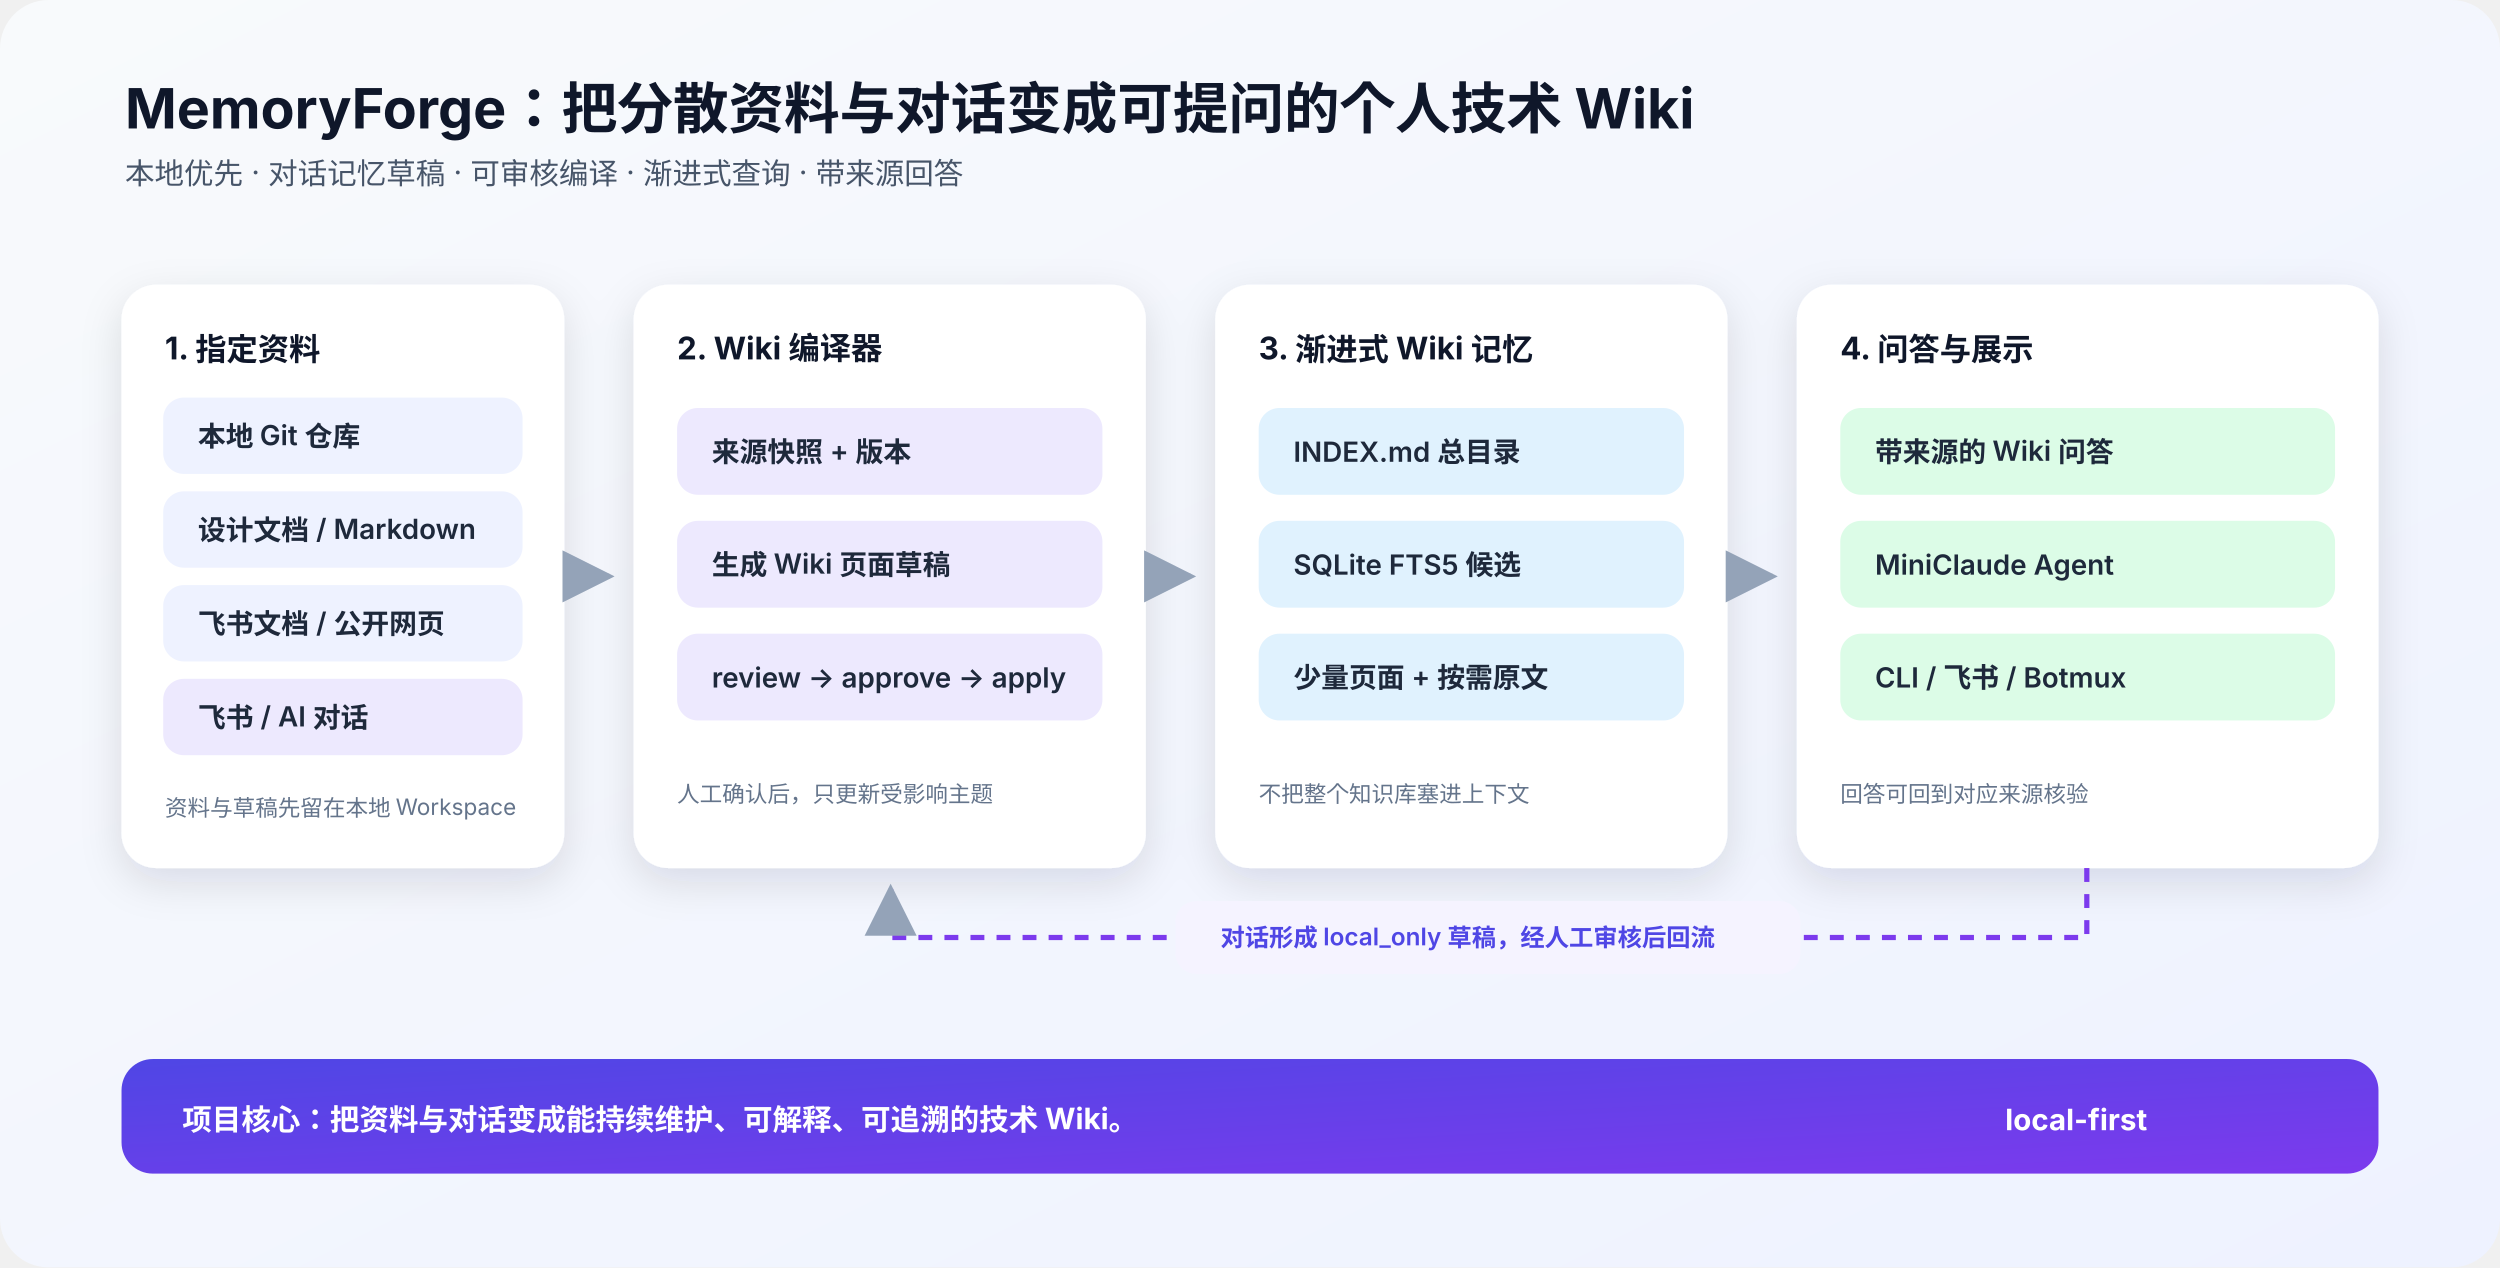
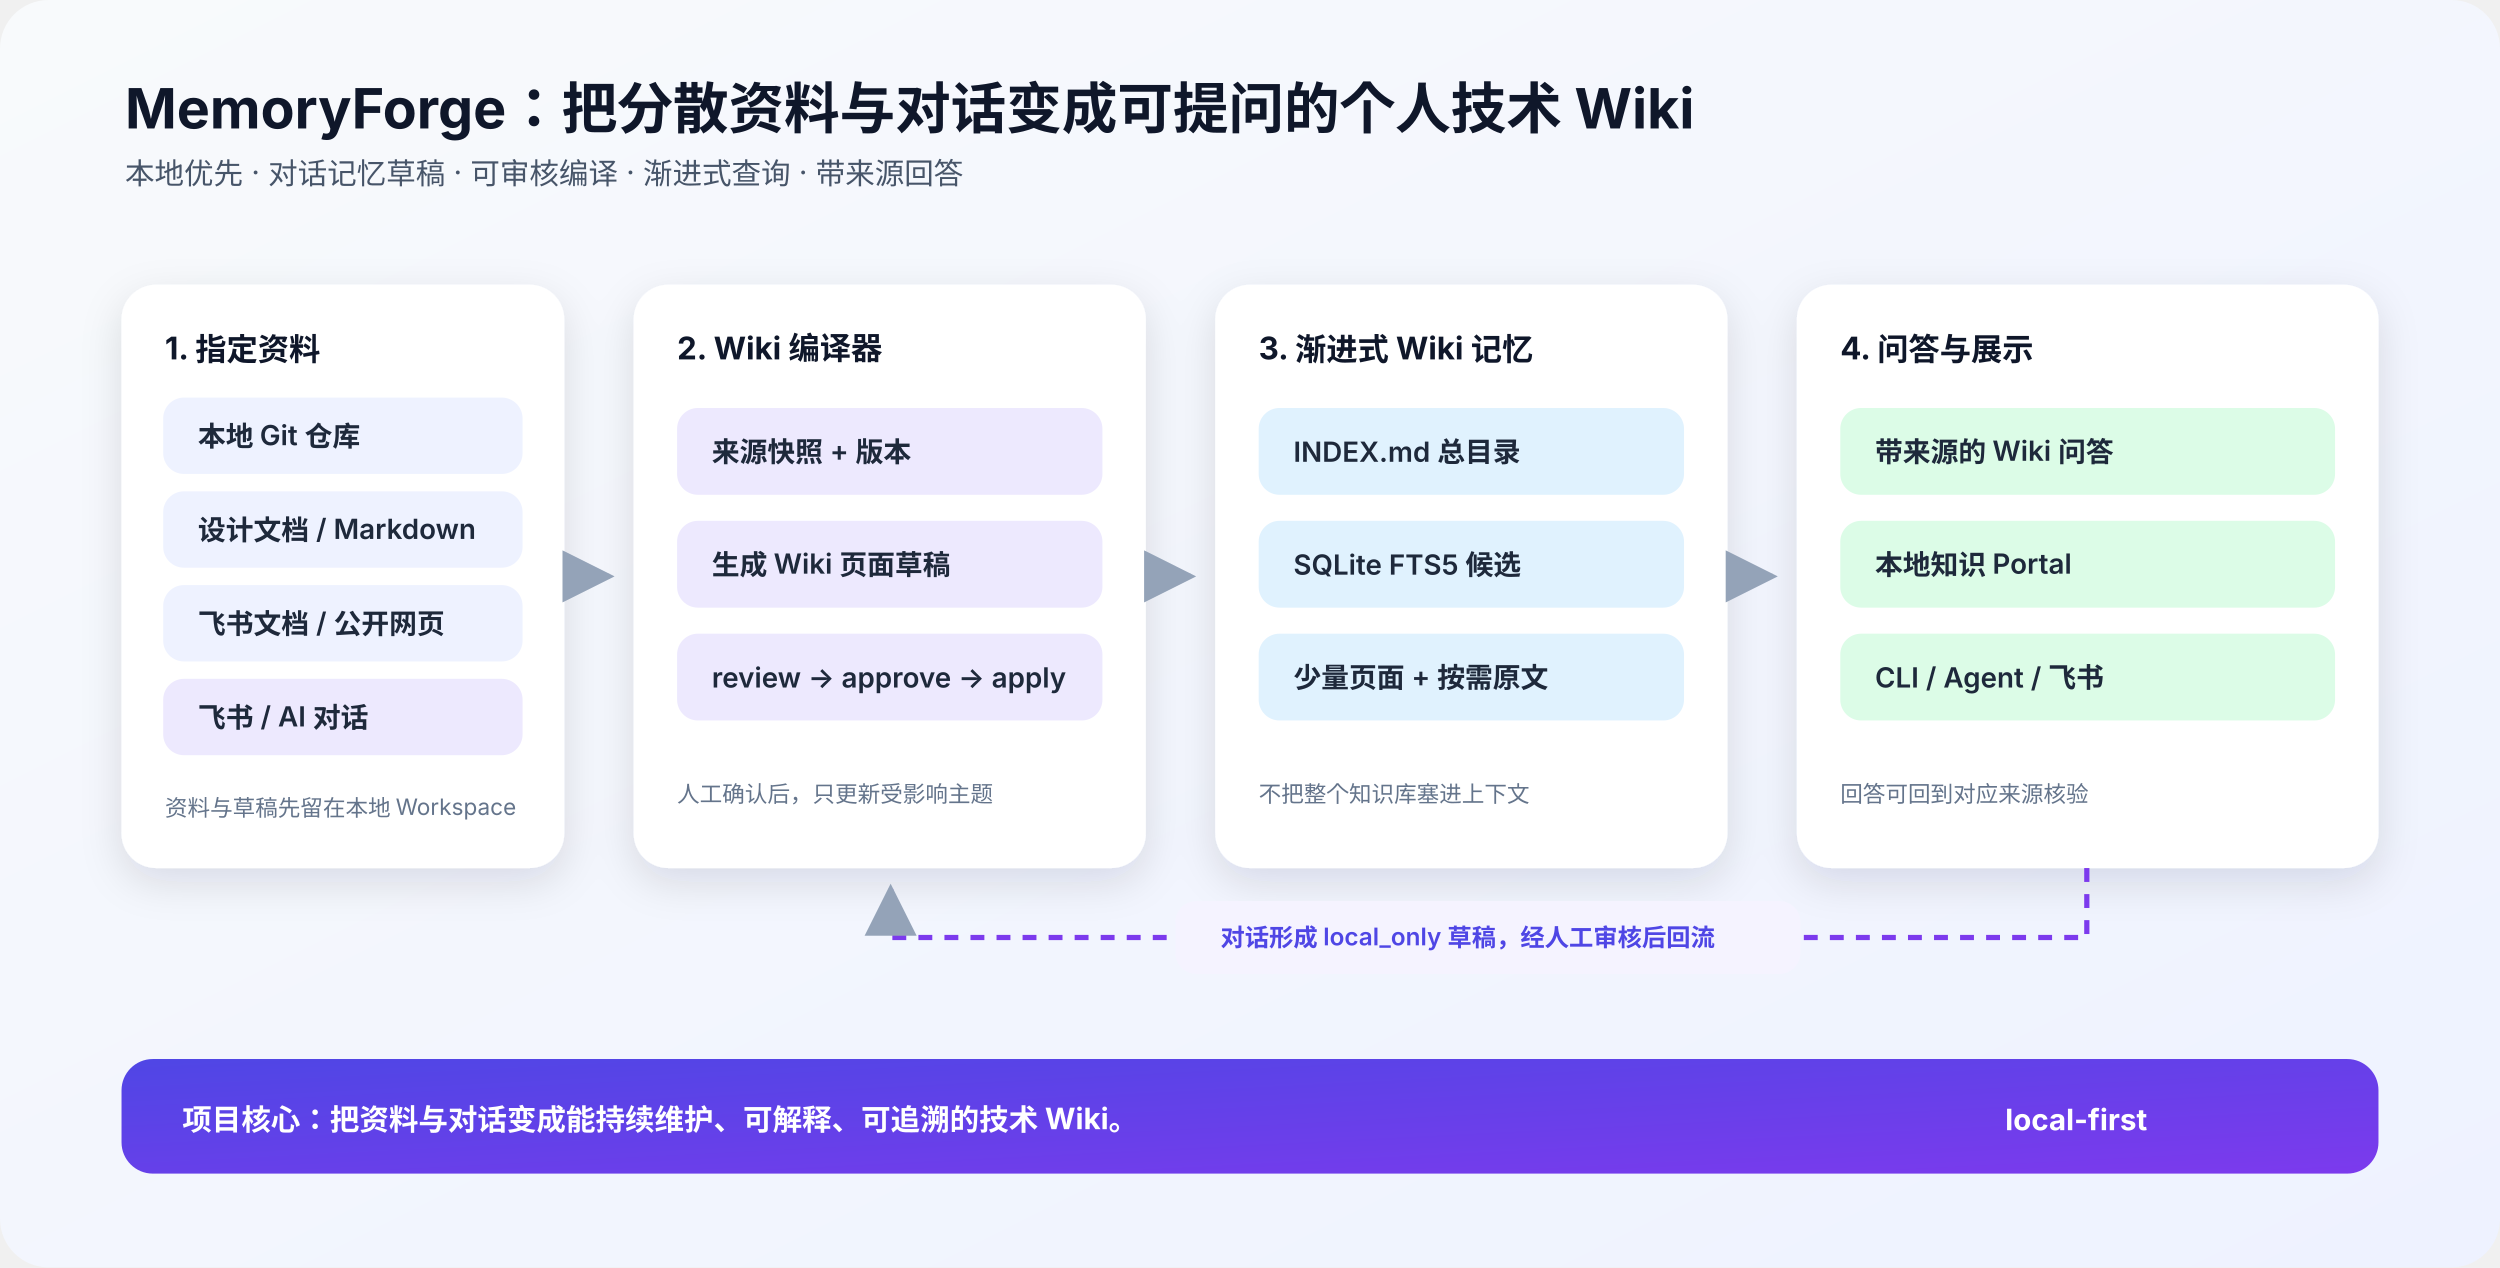
<svg xmlns="http://www.w3.org/2000/svg" width="1440" height="730" viewBox="0 0 1440 730" role="img" aria-labelledby="title description">
  <defs>
    <linearGradient id="background" x1="0" y1="0" x2="1" y2="1">
      <stop offset="0" stop-color="#f8fafc" />
      <stop offset="1" stop-color="#eef2ff" />
    </linearGradient>
    <linearGradient id="accent" x1="0" y1="0" x2="1" y2="1">
      <stop offset="0" stop-color="#4f46e5" />
      <stop offset="1" stop-color="#7c3aed" />
    </linearGradient>
    <filter id="shadow" x="-20%" y="-20%" width="140%" height="140%">
      <feDropShadow dx="0" dy="8" stdDeviation="12" flood-color="#0f172a" flood-opacity="0.12" />
    </filter>
    <marker id="arrow" markerWidth="10" markerHeight="10" refX="9" refY="5" orient="auto">
      <path d="M0,0 L10,5 L0,10 Z" fill="#94a3b8" />
    </marker>
    <style>
      .title { font: 700 32px -apple-system, BlinkMacSystemFont, 'Segoe UI', sans-serif; fill: #0f172a; }
      .subtitle { font: 400 17px -apple-system, BlinkMacSystemFont, 'Segoe UI', sans-serif; fill: #475569; }
      .section { font: 700 18px -apple-system, BlinkMacSystemFont, 'Segoe UI', sans-serif; fill: #0f172a; }
      .label { font: 600 16px -apple-system, BlinkMacSystemFont, 'Segoe UI', sans-serif; fill: #1e293b; }
      .detail { font: 400 13px -apple-system, BlinkMacSystemFont, 'Segoe UI', sans-serif; fill: #64748b; }
      .caption { font: 600 14px -apple-system, BlinkMacSystemFont, 'Segoe UI', sans-serif; fill: #4f46e5; }
      .white { font: 700 17px -apple-system, BlinkMacSystemFont, 'Segoe UI', sans-serif; fill: white; }
    </style>
  </defs>
  <rect width="1440" height="730" rx="28" fill="url(#background)" />
  <text x="72" y="74" class="title">MemoryForge：把分散资料与对话变成可提问的个人技术 Wiki</text>
  <text x="72" y="106" class="subtitle">本地优先 · 对话记忆草稿 · 可审核编译 · 渐进式查询 · 带来源回答</text>
  <g filter="url(#shadow)">
    <rect x="70" y="164" width="255" height="336" rx="20" fill="#ffffff" />
    <rect x="365" y="164" width="295" height="336" rx="20" fill="#ffffff" />
    <rect x="700" y="164" width="295" height="336" rx="20" fill="#ffffff" />
    <rect x="1035" y="164" width="335" height="336" rx="20" fill="#ffffff" />
  </g>
  <text x="95" y="207" class="section">1. 指定资料</text>
  <rect x="94" y="229" width="207" height="44" rx="12" fill="#eef2ff" />
  <text x="114" y="257" class="label">本地 Git 仓库</text>
  <rect x="94" y="283" width="207" height="44" rx="12" fill="#eef2ff" />
  <text x="114" y="311" class="label">设计文档 / Markdown</text>
  <rect x="94" y="337" width="207" height="44" rx="12" fill="#eef2ff" />
  <text x="114" y="365" class="label">飞书文档 / 公开网页</text>
  <rect x="94" y="391" width="207" height="44" rx="12" fill="#ede9fe" />
  <text x="114" y="419" class="label">飞书 / AI 对话</text>
  <text x="95" y="470" class="detail">资料与草稿先留在本地 Workspace</text>
  <text x="390" y="207" class="section">2. Wiki 编译器</text>
  <rect x="390" y="235" width="245" height="50" rx="12" fill="#ede9fe" />
  <text x="410" y="266" class="label">来源快照 + 版本</text>
  <rect x="390" y="300" width="245" height="50" rx="12" fill="#ede9fe" />
  <text x="410" y="331" class="label">生成 Wiki 页面草稿</text>
  <rect x="390" y="365" width="245" height="50" rx="12" fill="#ede9fe" />
  <text x="410" y="396" class="label">review → approve → apply</text>
  <text x="390" y="462" class="detail">人工确认后，只更新受影响主题</text>
  <text x="725" y="207" class="section">3. 渐进式 Wiki 记忆</text>
  <rect x="725" y="235" width="245" height="50" rx="12" fill="#e0f2fe" />
  <text x="745" y="266" class="label">INDEX.md 总目录</text>
  <rect x="725" y="300" width="245" height="50" rx="12" fill="#e0f2fe" />
  <text x="745" y="331" class="label">SQLite FTS5 候选</text>
  <rect x="725" y="365" width="245" height="50" rx="12" fill="#e0f2fe" />
  <text x="745" y="396" class="label">少量页面 + 按需原文</text>
  <text x="725" y="462" class="detail">不把整个知识库塞进上下文</text>
  <text x="1060" y="207" class="section">4. 问答与展示</text>
  <rect x="1060" y="235" width="285" height="50" rx="12" fill="#dcfce7" />
  <text x="1080" y="266" class="label">带来源的 Wiki 问答</text>
  <rect x="1060" y="300" width="285" height="50" rx="12" fill="#dcfce7" />
-   <text x="1080" y="331" class="label">MiniClaude Agent</text>
+   <text x="1080" y="331" class="label">本地知识 Portal</text>
  <rect x="1060" y="365" width="285" height="50" rx="12" fill="#dcfce7" />
-   <text x="1080" y="396" class="label">CLI / 飞书 / Botmux</text>
+   <text x="1080" y="396" class="label">CLI / Agent / 飞书</text>
  <text x="1060" y="462" class="detail">回答可回到对应来源核验</text>
  <path d="M325 332 H351" fill="none" stroke="#94a3b8" stroke-width="3" marker-end="url(#arrow)" />
  <path d="M660 332 H686" fill="none" stroke="#94a3b8" stroke-width="3" marker-end="url(#arrow)" />
  <path d="M995 332 H1021" fill="none" stroke="#94a3b8" stroke-width="3" marker-end="url(#arrow)" />
  <path d="M1202 500 V540 H513 V512" fill="none" stroke="#7c3aed" stroke-width="3" stroke-dasharray="8 7" marker-end="url(#arrow)" />
  <rect x="677" y="519" width="360" height="42" rx="12" fill="#f5f3ff" />
  <text x="703" y="545" class="caption">对话形成 local_only 草稿，经人工审核后回流</text>
  <rect x="70" y="610" width="1300" height="66" rx="18" fill="url(#accent)" />
  <text x="105" y="651" class="white">项目核心：把资料与对话变成能持续维护、可解释、可追溯的技术 Wiki。</text>
  <text x="1155" y="651" class="white">local-first</text>
</svg>
